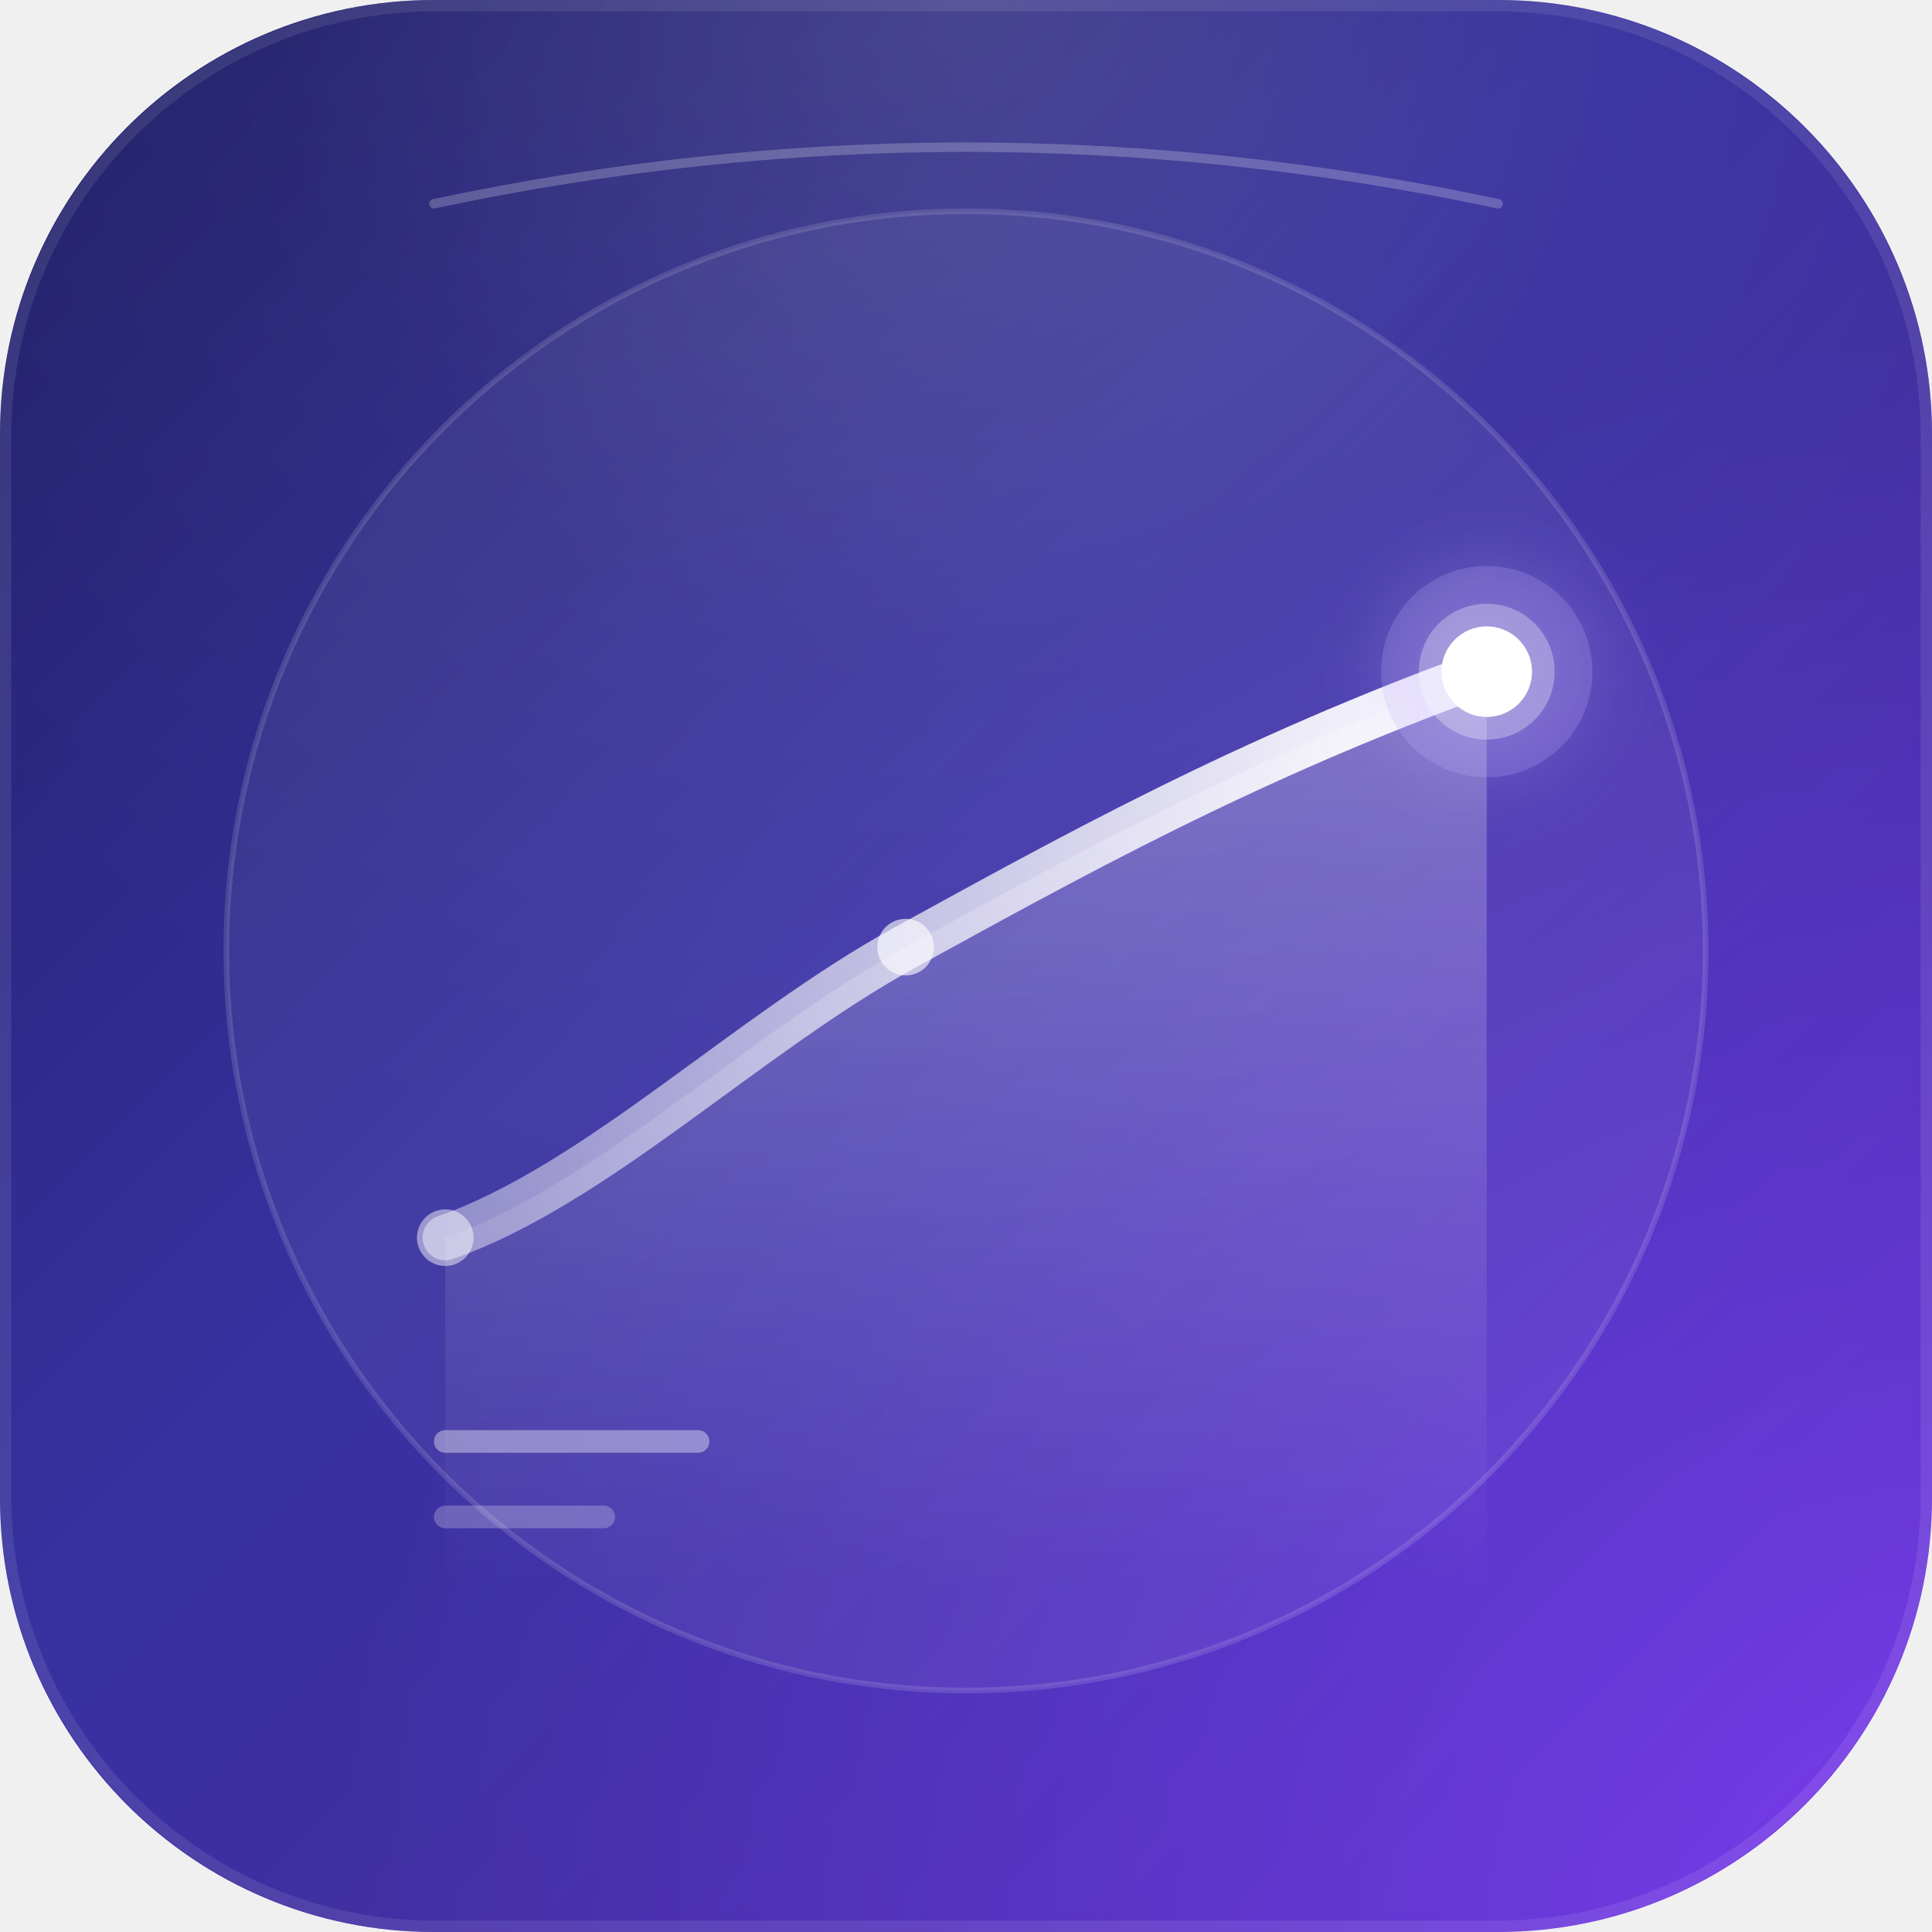
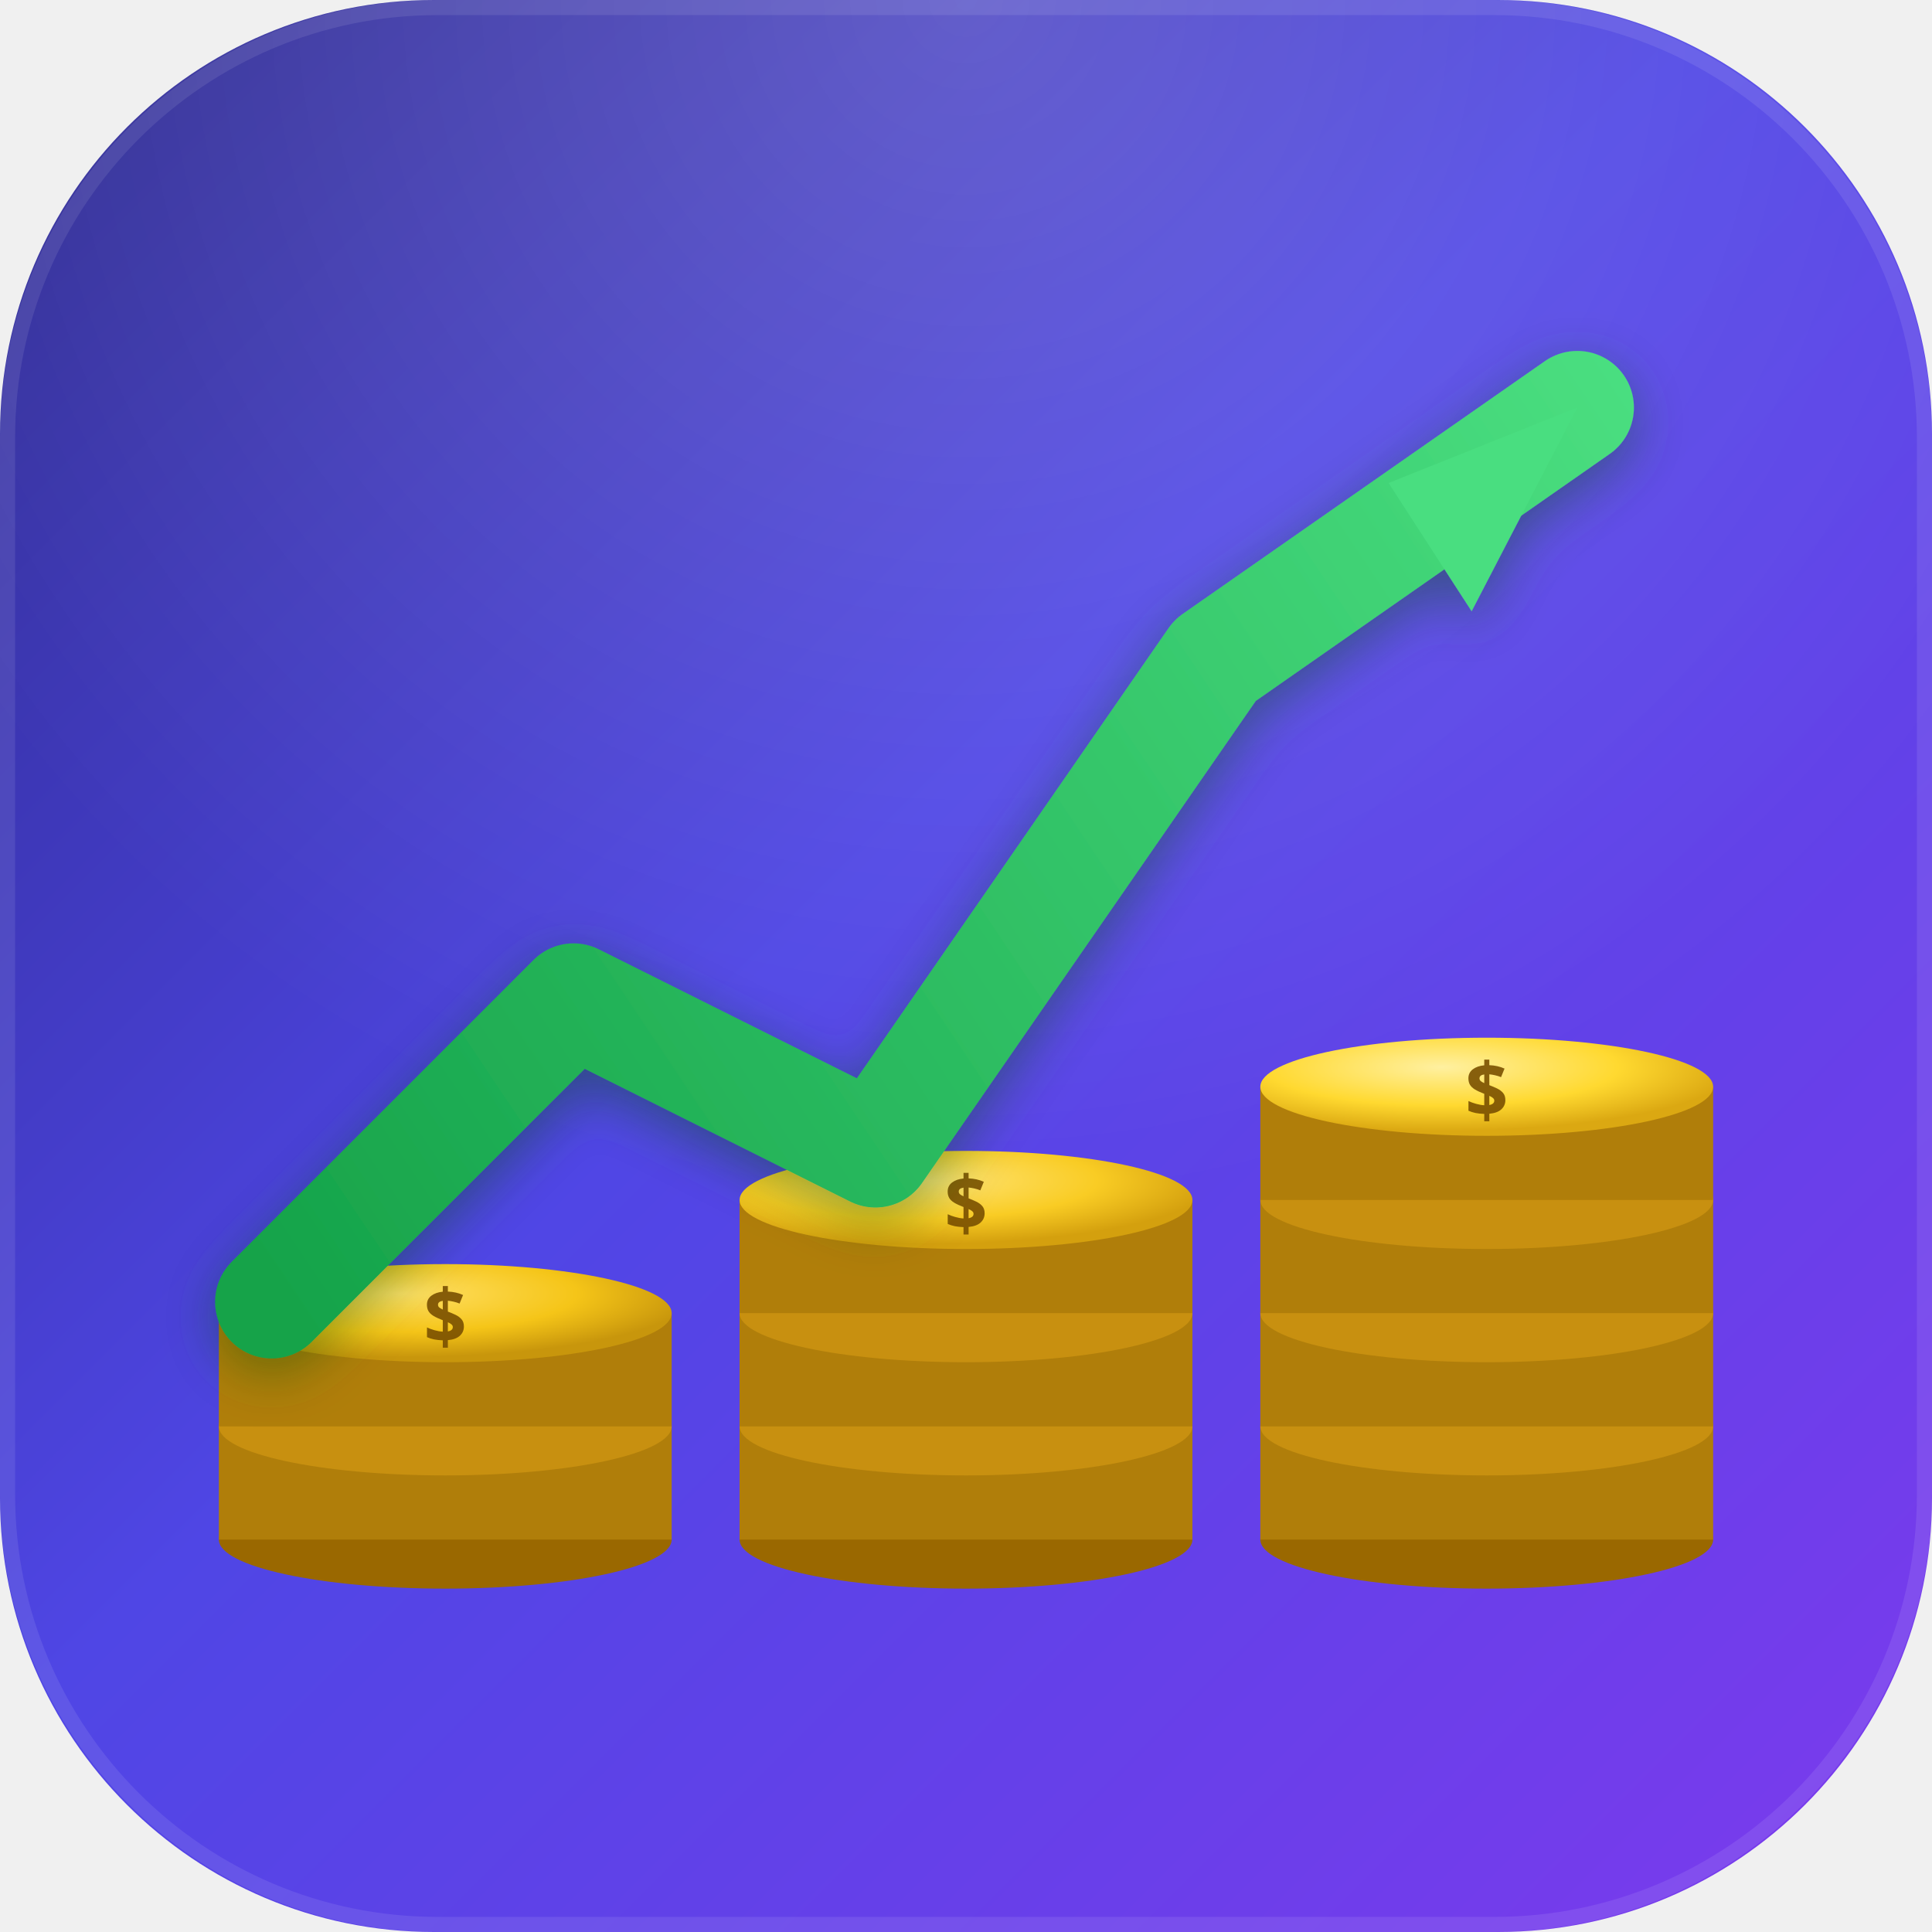
<svg xmlns="http://www.w3.org/2000/svg" viewBox="0 0 512 512" width="512" height="512">
  <defs>
    <linearGradient id="bg" x1="0" y1="0" x2="512" y2="512" gradientUnits="userSpaceOnUse">
      <stop offset="0%" stop-color="#2D2A8E" />
-       <stop offset="42%" stop-color="#4F46E5" />
+       <stop offset="45%" stop-color="#4F46E5" />
      <stop offset="100%" stop-color="#7C3AED" />
    </linearGradient>
-     <radialGradient id="topGlow" cx="256" cy="0" r="330" gradientUnits="userSpaceOnUse">
-       <stop offset="0%" stop-color="rgba(255,255,255,0.20)" />
-       <stop offset="55%" stop-color="rgba(255,255,255,0.04)" />
+     <radialGradient id="topGlow" cx="256" cy="0" r="320" gradientUnits="userSpaceOnUse">
+       <stop offset="0%" stop-color="rgba(255,255,255,0.18)" />
      <stop offset="100%" stop-color="rgba(255,255,255,0)" />
    </radialGradient>
-     <radialGradient id="vignette" cx="512" cy="512" r="420" gradientUnits="userSpaceOnUse">
-       <stop offset="0%" stop-color="rgba(0,0,0,0)" />
-       <stop offset="100%" stop-color="rgba(0,0,0,0.30)" />
+     <radialGradient id="coin1" cx="40%" cy="30%" r="65%">
+       <stop offset="0%" stop-color="#FFE066" />
+       <stop offset="60%" stop-color="#F5C518" />
+       <stop offset="100%" stop-color="#C8960C" />
    </radialGradient>
-     <linearGradient id="areaFill" x1="0" y1="170" x2="0" y2="420" gradientUnits="userSpaceOnUse">
-       <stop offset="0%" stop-color="rgba(255,255,255,0.28)" />
-       <stop offset="100%" stop-color="rgba(255,255,255,0.00)" />
+     <radialGradient id="coin2" cx="40%" cy="30%" r="65%">
+       <stop offset="0%" stop-color="#FFE57A" />
+       <stop offset="60%" stop-color="#F9CC24" />
+       <stop offset="100%" stop-color="#D4A00E" />
+     </radialGradient>
+     <radialGradient id="coin3" cx="40%" cy="30%" r="65%">
+       <stop offset="0%" stop-color="#FFF0A0" />
+       <stop offset="60%" stop-color="#FFD930" />
+       <stop offset="100%" stop-color="#DBA812" />
+     </radialGradient>
+     <linearGradient id="edgeDark" x1="0" y1="0" x2="0" y2="1">
+       <stop offset="0%" stop-color="#D4900A" />
+       <stop offset="100%" stop-color="#A0700A" />
    </linearGradient>
-     <linearGradient id="lineColor" x1="118" y1="0" x2="394" y2="0" gradientUnits="userSpaceOnUse">
-       <stop offset="0%" stop-color="rgba(255,255,255,0.42)" />
-       <stop offset="100%" stop-color="rgba(255,255,255,1.00)" />
+     <linearGradient id="arrowGrad" x1="72" y1="340" x2="430" y2="100" gradientUnits="userSpaceOnUse">
+       <stop offset="0%" stop-color="#16a34a" />
+       <stop offset="100%" stop-color="#4ade80" />
    </linearGradient>
-     <filter id="dotGlow" x="-120%" y="-120%" width="340%" height="340%">
-       <feGaussianBlur in="SourceGraphic" stdDeviation="10" result="blur" />
-       <feMerge>
-         <feMergeNode in="blur" />
-         <feMergeNode in="SourceGraphic" />
-       </feMerge>
-     </filter>
-     <clipPath id="iconBounds">
+     <clipPath id="iconClip">
      <rect width="512" height="512" rx="115" ry="115" />
    </clipPath>
+     <filter id="arrowShadow" x="-15%" y="-15%" width="130%" height="130%">
+       <feDropShadow dx="0" dy="4" stdDeviation="7" flood-color="rgba(0,80,0,0.40)" />
+     </filter>
  </defs>
  <rect width="512" height="512" rx="115" ry="115" fill="url(#bg)" />
  <rect width="512" height="512" rx="115" ry="115" fill="url(#topGlow)" />
-   <rect width="512" height="512" rx="115" ry="115" fill="url(#vignette)" />
-   <circle cx="256" cy="252" r="196" fill="rgba(255,255,255,0.055)" stroke="rgba(255,255,255,0.13)" stroke-width="1.5" />
-   <path clip-path="url(#iconBounds)" d="M 118,328            C 158,314  198,274  240,251            C 282,228  330,201  394,178            L 394,440 L 118,440 Z" fill="url(#areaFill)" />
-   <path d="M 118,328            C 158,314  198,274  240,251            C 282,228  330,201  394,178" fill="none" stroke="url(#lineColor)" stroke-width="12" stroke-linecap="round" stroke-linejoin="round" />
-   <circle cx="118" cy="328" r="7.5" fill="rgba(255,255,255,0.48)" />
-   <circle cx="240" cy="251" r="7.5" fill="rgba(255,255,255,0.62)" />
-   <circle cx="394" cy="178" r="28" fill="rgba(196,181,253,0.22)" filter="url(#dotGlow)" />
-   <circle cx="394" cy="178" r="18" fill="rgba(255,255,255,0.30)" />
-   <circle cx="394" cy="178" r="12" fill="white" />
-   <line x1="118" y1="382" x2="185" y2="382" stroke="rgba(255,255,255,0.38)" stroke-width="6" stroke-linecap="round" />
-   <line x1="118" y1="402" x2="160" y2="402" stroke="rgba(255,255,255,0.24)" stroke-width="6" stroke-linecap="round" />
-   <path d="M 115,54 Q 256,24 397,54" stroke="rgba(255,255,255,0.22)" stroke-width="2.5" fill="none" stroke-linecap="round" />
-   <rect x="1.5" y="1.5" width="509" height="509" rx="114" ry="114" fill="none" stroke="rgba(255,255,255,0.09)" stroke-width="3" />
+   <g clip-path="url(#iconClip)">
+     <ellipse cx="118" cy="408" rx="60" ry="13" fill="#9A6800" />
+     <rect x="58" y="378" width="120" height="30" fill="#B07E0A" />
+     <ellipse cx="118" cy="378" rx="60" ry="13" fill="#C89010" />
+     <rect x="58" y="348" width="120" height="30" fill="#B07E0A" />
+     <ellipse cx="118" cy="348" rx="60" ry="13" fill="url(#coin1)" />
+     <text x="118" y="356" text-anchor="middle" font-family="Arial Black,sans-serif" font-size="20" font-weight="900" fill="#7A5000" opacity="0.90">$</text>
+     <ellipse cx="256" cy="408" rx="60" ry="13" fill="#9A6800" />
+     <rect x="196" y="378" width="120" height="30" fill="#B07E0A" />
+     <ellipse cx="256" cy="378" rx="60" ry="13" fill="#C89010" />
+     <rect x="196" y="348" width="120" height="30" fill="#B07E0A" />
+     <ellipse cx="256" cy="348" rx="60" ry="13" fill="#C89010" />
+     <rect x="196" y="318" width="120" height="30" fill="#B07E0A" />
+     <ellipse cx="256" cy="318" rx="60" ry="13" fill="url(#coin2)" />
+     <text x="256" y="326" text-anchor="middle" font-family="Arial Black,sans-serif" font-size="20" font-weight="900" fill="#7A5000" opacity="0.90">$</text>
+     <ellipse cx="394" cy="408" rx="60" ry="13" fill="#9A6800" />
+     <rect x="334" y="378" width="120" height="30" fill="#B07E0A" />
+     <ellipse cx="394" cy="378" rx="60" ry="13" fill="#C89010" />
+     <rect x="334" y="348" width="120" height="30" fill="#B07E0A" />
+     <ellipse cx="394" cy="348" rx="60" ry="13" fill="#C89010" />
+     <rect x="334" y="318" width="120" height="30" fill="#B07E0A" />
+     <ellipse cx="394" cy="318" rx="60" ry="13" fill="#C89010" />
+     <rect x="334" y="288" width="120" height="30" fill="#B07E0A" />
+     <ellipse cx="394" cy="288" rx="60" ry="13" fill="url(#coin3)" />
+     <text x="394" y="296" text-anchor="middle" font-family="Arial Black,sans-serif" font-size="20" font-weight="900" fill="#7A5000" opacity="0.90">$</text>
+     <g filter="url(#arrowShadow)">
+       <polyline points="72,345 152,265 232,305 322,175 418,108" fill="none" stroke="url(#arrowGrad)" stroke-width="30" stroke-linecap="round" stroke-linejoin="round" />
+       <polygon points="418,108 368,128 390,162" fill="#4ade80" />
+     </g>
+   </g>
+   <rect x="2" y="2" width="508" height="508" rx="114" ry="114" fill="none" stroke="rgba(255,255,255,0.09)" stroke-width="4" />
</svg>
